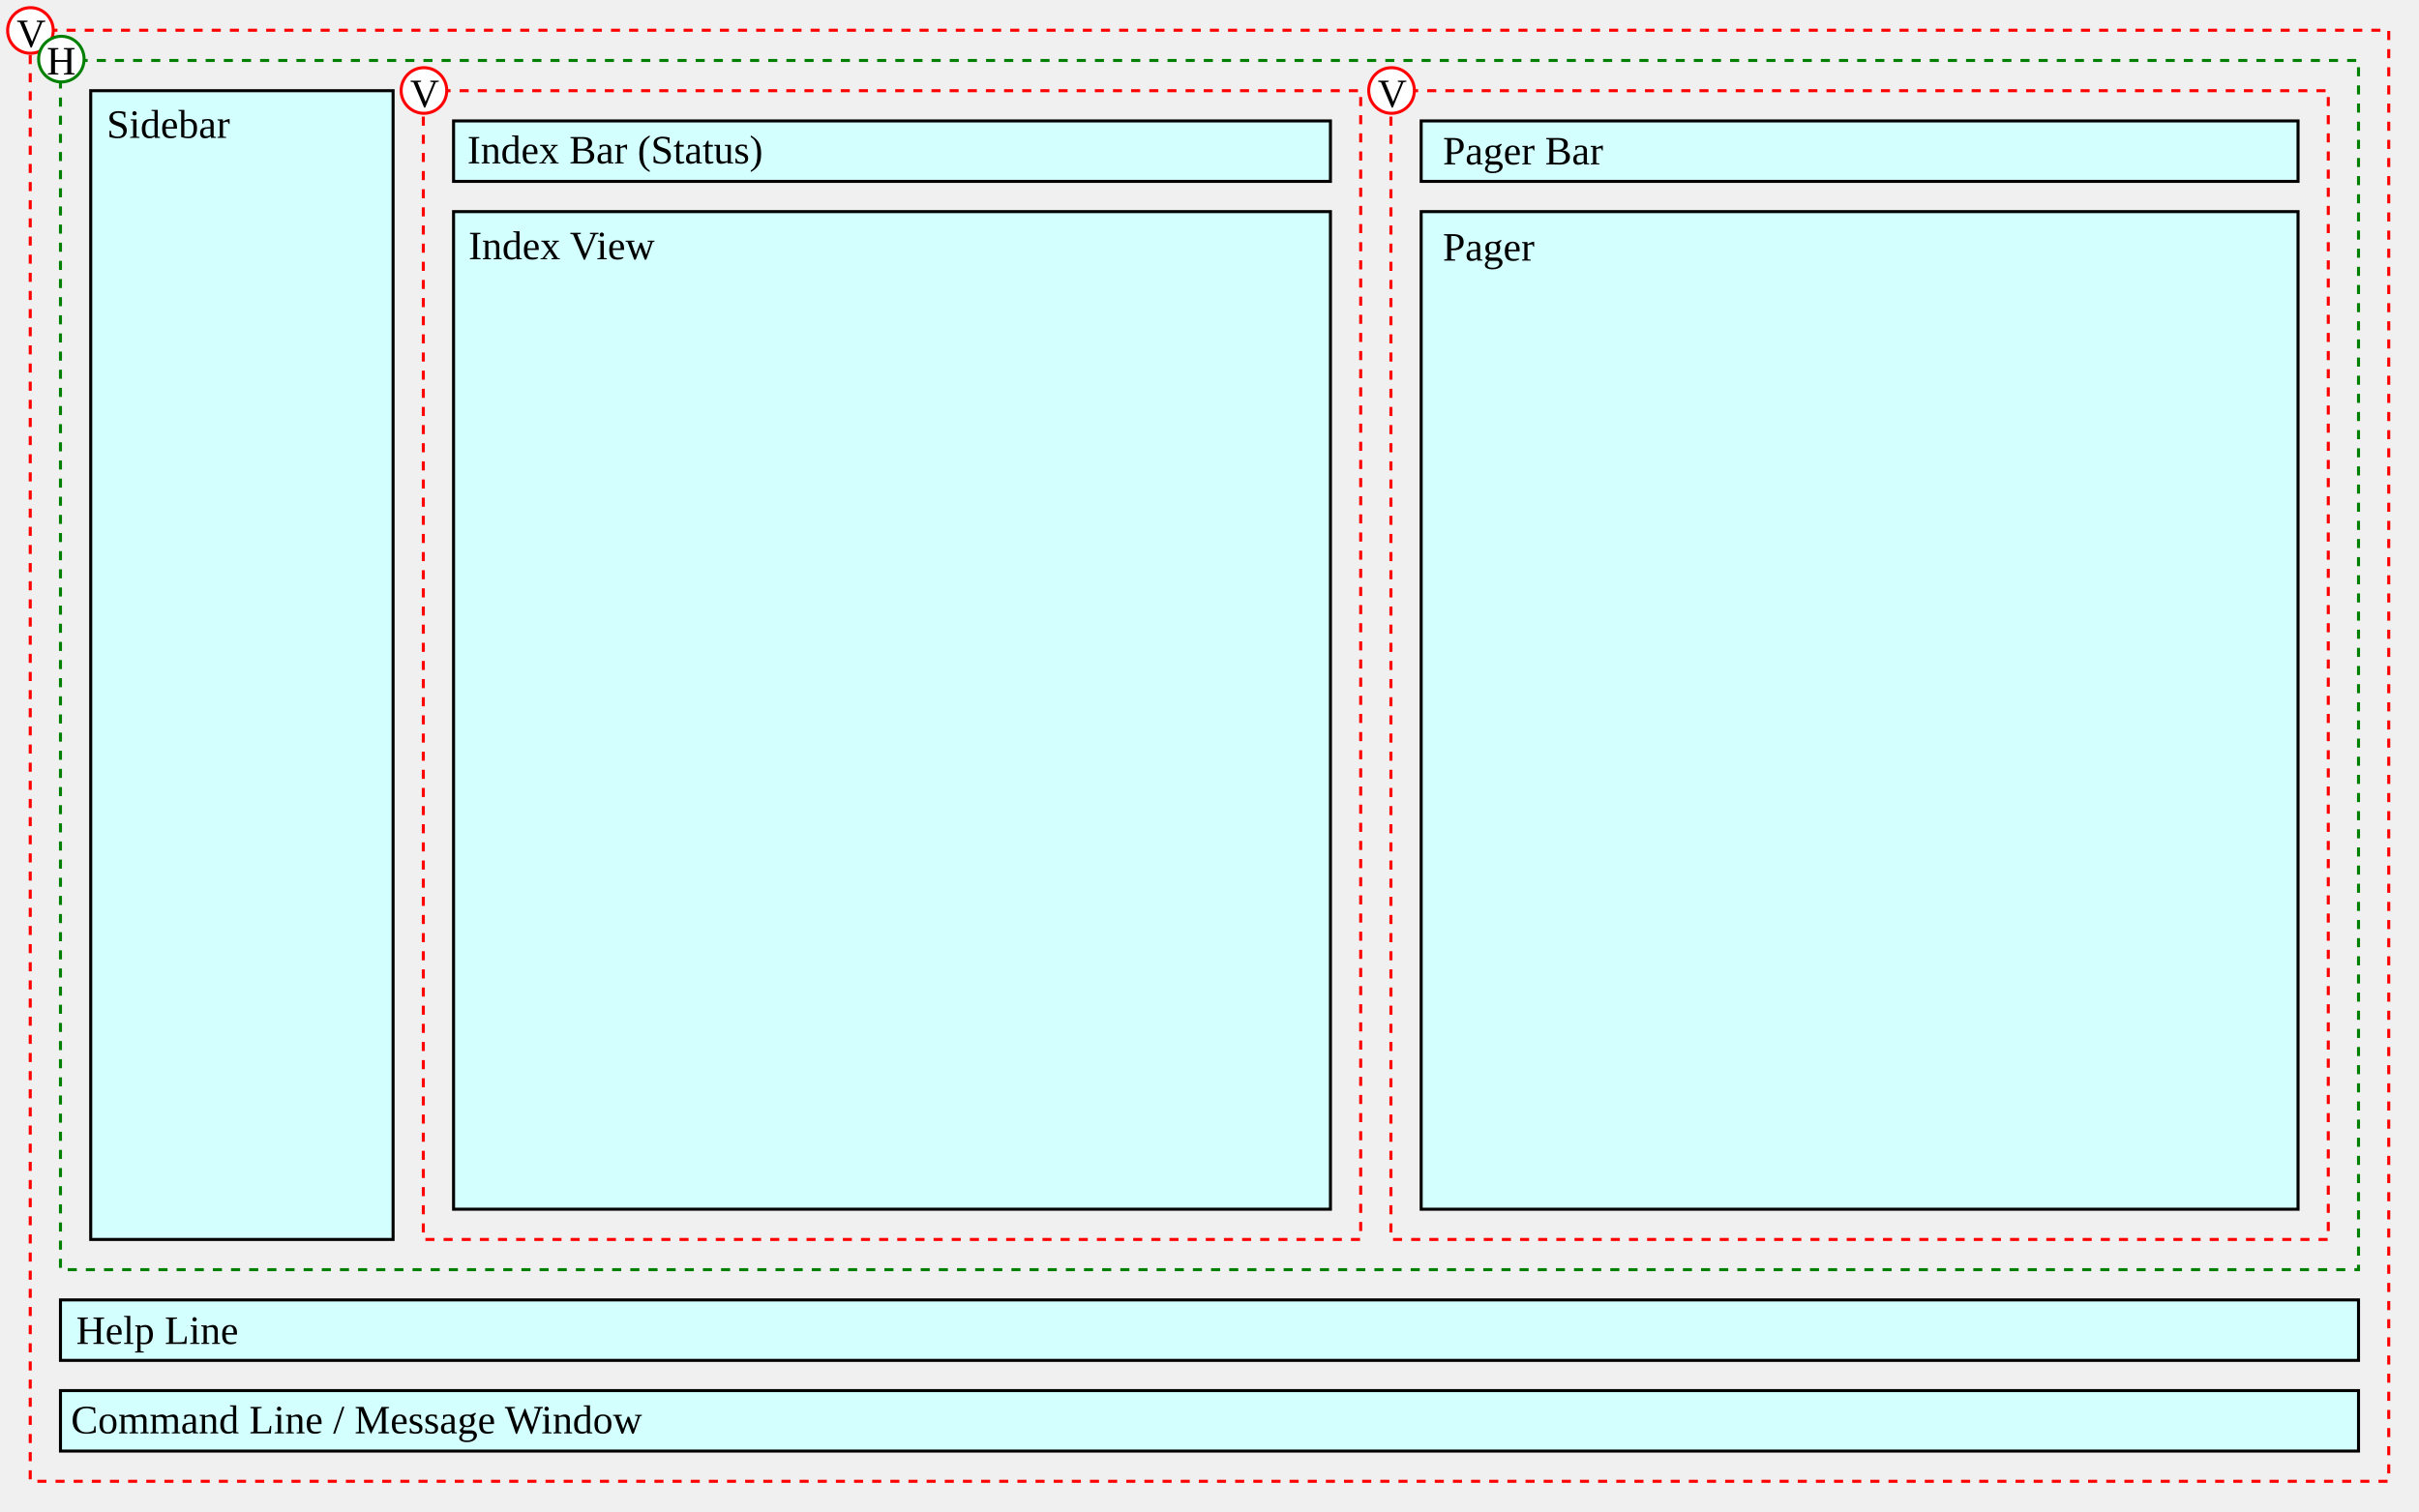
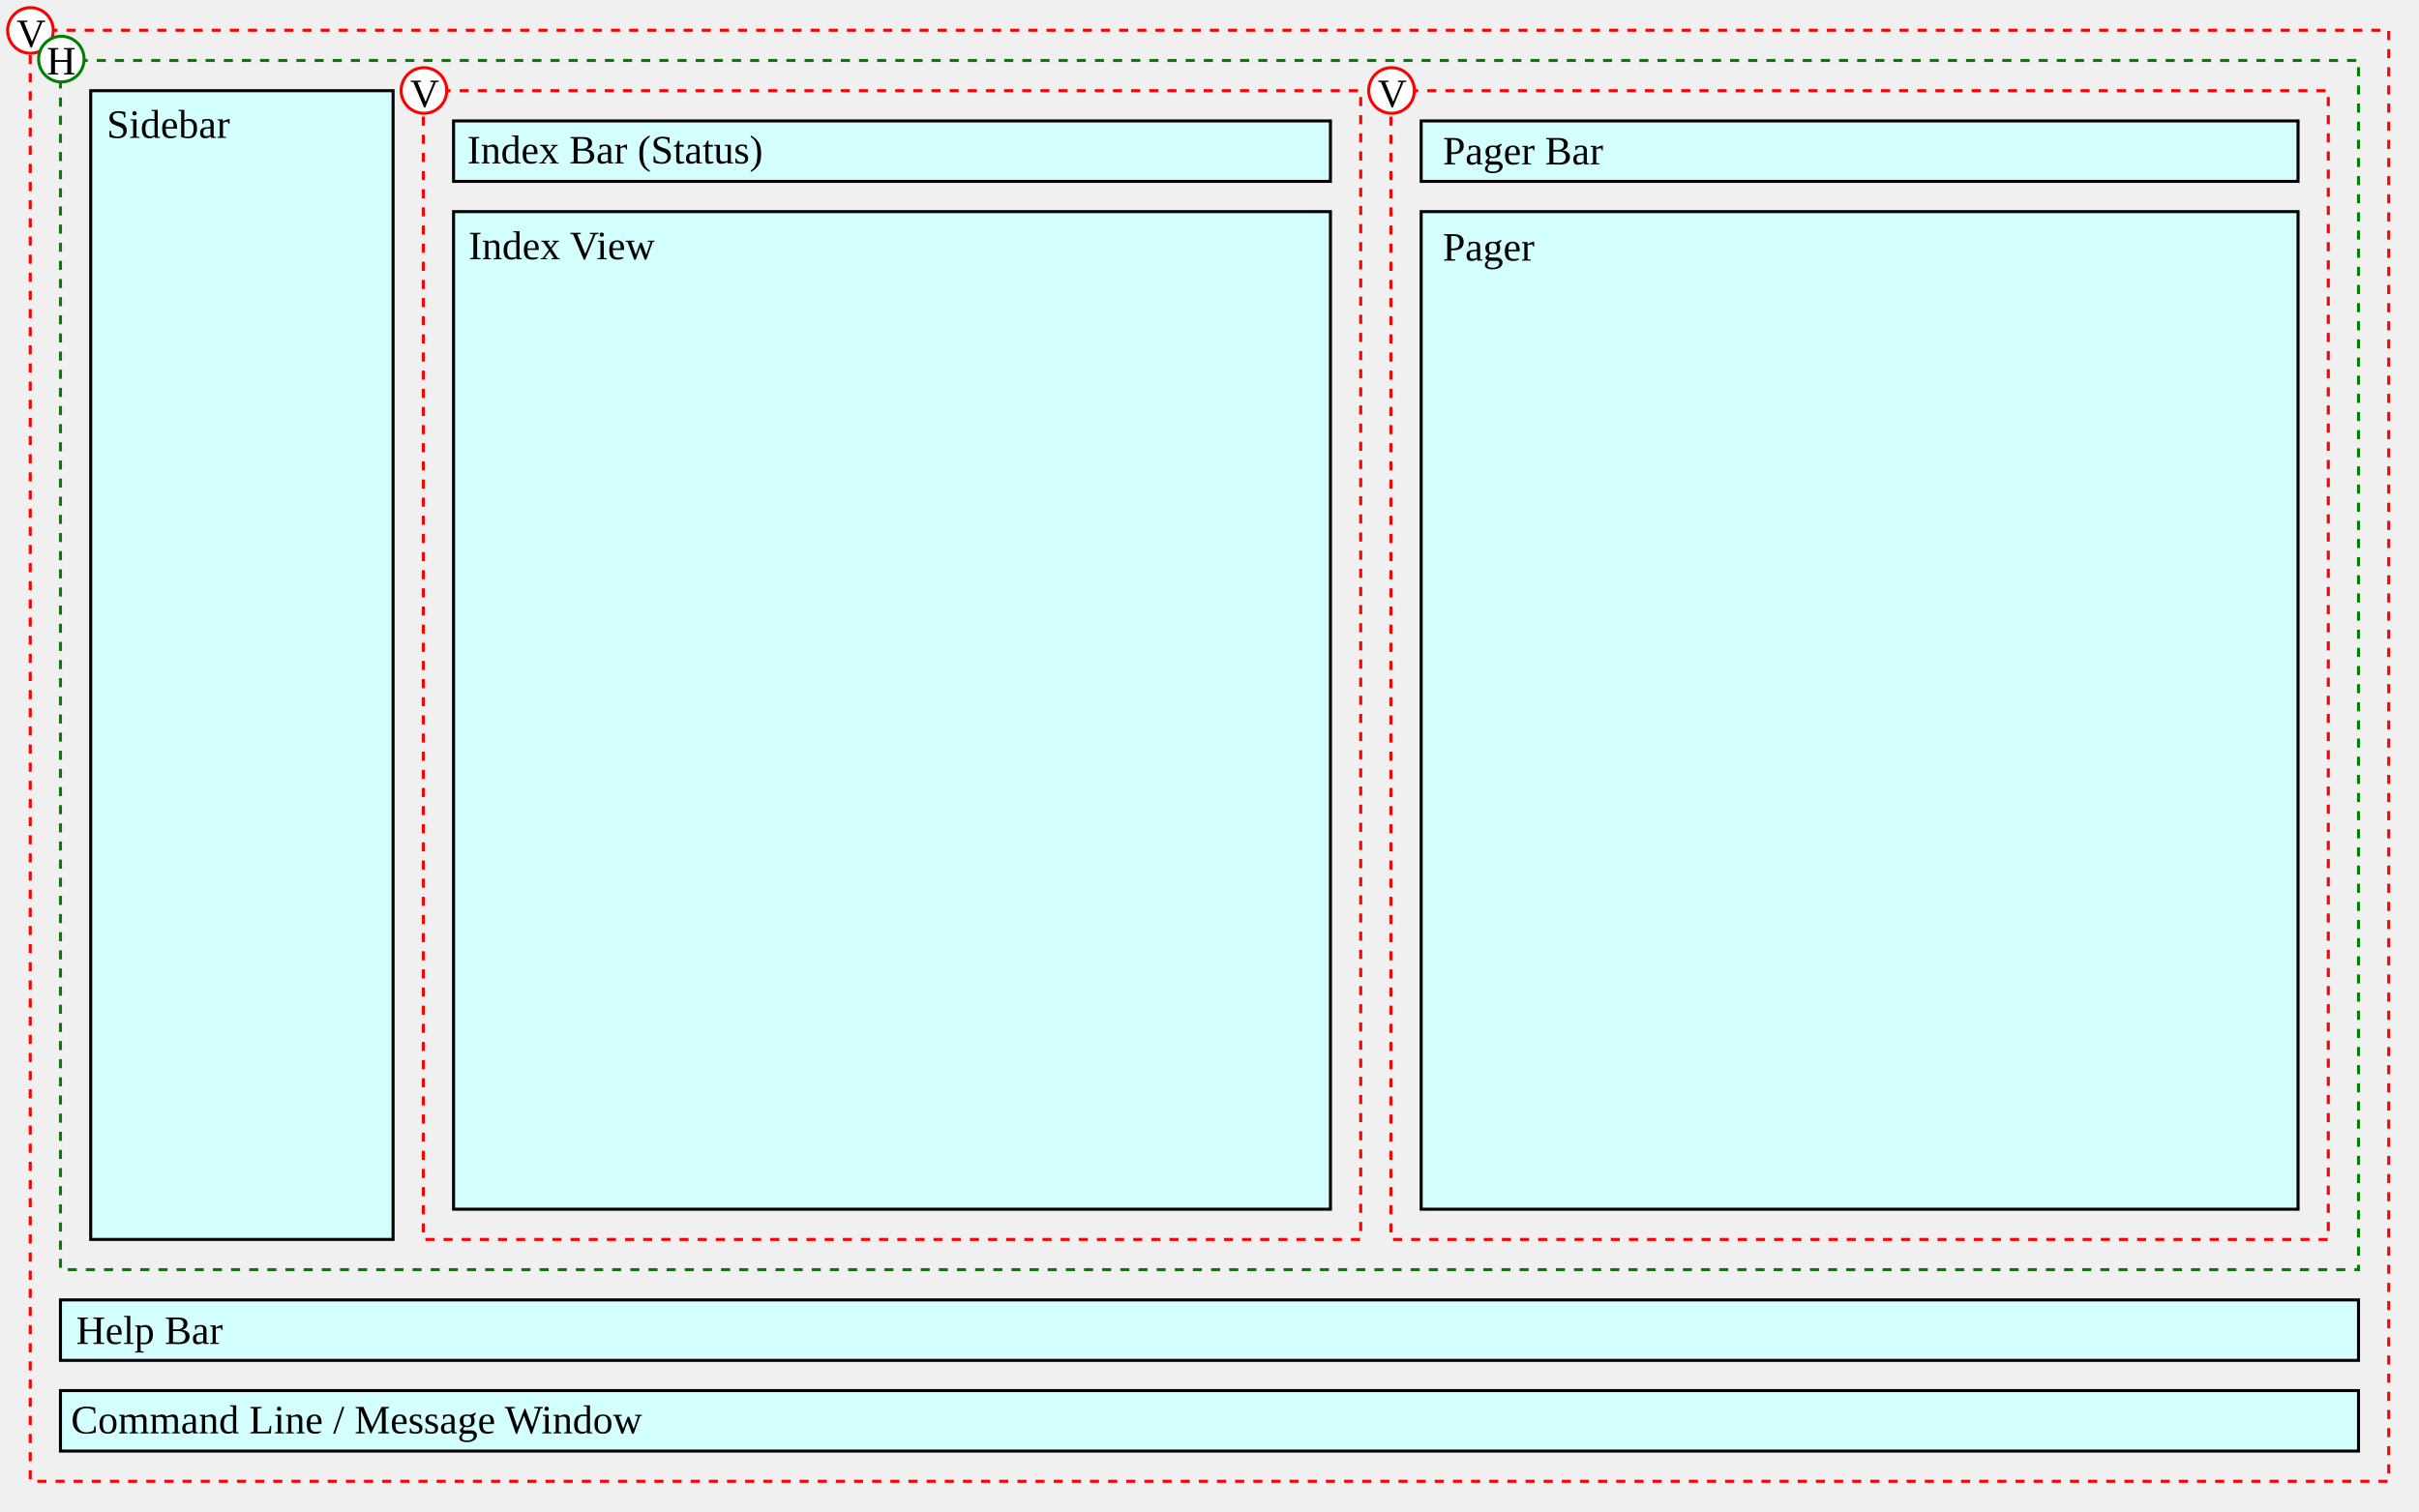
<svg xmlns="http://www.w3.org/2000/svg" width="800" height="500" viewBox="0 0 211.667 132.292" version="1.1" id="svg8">
  <defs id="defs2" />
  <g id="layer1" transform="translate(12.81663,-77.77703)">
    <rect style="fill:none;fill-opacity:1;stroke:#ff0000;stroke-width:0.265;stroke-miterlimit:4;stroke-dasharray:0.794,0.794;stroke-opacity:1;stroke-dashoffset:0" id="rect961" width="206.375" height="127" x="-10.171" y="80.423" />
    <rect style="fill:none;fill-opacity:1;stroke:#008000;stroke-width:0.265;stroke-miterlimit:4;stroke-dasharray:0.794, 0.794;stroke-dashoffset:0;stroke-opacity:1" id="rect961-3" width="201.083" height="105.833" x="-7.525" y="83.069" />
    <rect style="fill:#d3ffff;fill-opacity:1;stroke:#000000;stroke-width:0.265;stroke-miterlimit:4;stroke-dasharray:none;stroke-opacity:1" id="rect4541-7" width="201.083" height="5.292" x="-7.525" y="199.485" />
    <g id="g3777" transform="translate(29.10417,84.66666)">
      <g id="g3810" transform="translate(-29.10417,23.81251)">
        <rect style="fill:#d3ffff;fill-opacity:1;stroke:#000000;stroke-width:0.265;stroke-miterlimit:4;stroke-dasharray:none;stroke-opacity:1" id="rect4541" width="201.083" height="5.292" x="-7.525" y="83.069" />
        <text xml:space="preserve" style="font-size:3.528px;line-height:1.25;fill:#000000;fill-opacity:1;stroke:none;stroke-width:0.265;stroke-miterlimit:4;stroke-dasharray:none;stroke-opacity:1" x="-6.158" y="86.922" id="text1732">
-           <tspan id="tspan1730" x="-6.158" y="86.922" style="stroke-width:0.265">Help Line</tspan>
+           <tspan id="tspan1730" x="-6.158" y="86.922" style="stroke-width:0.265">Help Bar</tspan>
        </text>
      </g>
    </g>
    <rect style="fill:#d3ffff;fill-opacity:1;stroke:#000000;stroke-width:0.265;stroke-miterlimit:4;stroke-dasharray:none;stroke-opacity:1" id="rect4541-7-5" width="26.458" height="100.542" x="-4.879" y="85.715" />
    <g id="g3786" transform="translate(-1.4755861e-7,-7.937501)">
      <text id="text1736" y="97.785" x="-3.472" style="font-size:3.528px;line-height:1.25;fill:#000000;fill-opacity:1;stroke:none;stroke-width:0.265;stroke-miterlimit:4;stroke-dasharray:none;stroke-opacity:1" xml:space="preserve">
        <tspan style="stroke-width:0.265" y="97.785" x="-3.472" id="tspan1734">Sidebar</tspan>
      </text>
    </g>
    <rect style="fill:#d3ffff;fill-opacity:1;stroke:#000000;stroke-width:0.265;stroke-miterlimit:4;stroke-dasharray:none;stroke-opacity:1" id="rect4541-5" width="76.729" height="87.312" x="26.871" y="96.298" />
    <text xml:space="preserve" style="font-size:3.528px;line-height:1.25;fill:#000000;fill-opacity:1;stroke:none;stroke-width:0.265;stroke-miterlimit:4;stroke-dasharray:none;stroke-opacity:1" x="28.182" y="100.47" id="text1740">
      <tspan id="tspan1738" x="28.182" y="100.47" style="stroke-width:0.265">Index View</tspan>
    </text>
    <rect style="fill:#d3ffff;fill-opacity:1;stroke:#000000;stroke-width:0.265;stroke-miterlimit:4;stroke-dasharray:none;stroke-opacity:1" id="rect4541-5-6" width="76.729" height="87.313" x="111.538" y="96.298" />
    <text xml:space="preserve" style="font-size:3.528px;line-height:1.25;fill:#000000;fill-opacity:1;stroke:none;stroke-width:0.265;stroke-miterlimit:4;stroke-dasharray:none;stroke-opacity:1" x="113.425" y="100.584" id="text1744">
      <tspan id="tspan1742" x="113.425" y="100.584" style="stroke-width:0.265">Pager</tspan>
    </text>
    <rect style="fill:#d3ffff;fill-opacity:1;stroke:#000000;stroke-width:0.265;stroke-miterlimit:4;stroke-dasharray:none;stroke-opacity:1" id="rect4541-6" width="76.729" height="5.292" x="111.538" y="88.36" />
    <text xml:space="preserve" style="font-size:3.532px;line-height:1.25;fill:#000000;fill-opacity:1;stroke:none;stroke-width:0.265;stroke-miterlimit:4;stroke-dasharray:none;stroke-opacity:1" x="113.303" y="92.268" id="text1748" transform="scale(1.001113,0.998888)">
      <tspan id="tspan1746" x="113.303" y="92.268" style="stroke-width:0.265">Pager Bar</tspan>
    </text>
    <text xml:space="preserve" style="font-size:3.528px;line-height:1.25;fill:#000000;fill-opacity:1;stroke:none;stroke-width:0.265;stroke-miterlimit:4;stroke-dasharray:none;stroke-opacity:1" x="-6.602" y="203.23" id="text1752">
      <tspan id="tspan1750" x="-6.602" y="203.23" style="stroke-width:0.265">Command Line / Message Window</tspan>
    </text>
    <g id="g1885" transform="translate(-17.98769,8.470601)">
      <ellipse ry="1.996" rx="1.996" cy="71.973" cx="7.835" id="path1754-0-8" style="fill:#ffffff;fill-opacity:1;stroke:#ff0000;stroke-width:0.265;stroke-miterlimit:4;stroke-dasharray:none;stroke-dashoffset:0;stroke-opacity:1" />
      <text id="text1692-2-1-9-7" y="73.426" x="6.617" style="font-size:3.528px;line-height:1.25;fill:#000000;fill-opacity:1;stroke:none;stroke-width:0.265;stroke-miterlimit:4;stroke-dasharray:none;stroke-opacity:1" xml:space="preserve">
        <tspan style="fill:#000000;fill-opacity:1;stroke:none;stroke-width:0.265;stroke-miterlimit:4;stroke-dasharray:none;stroke-opacity:1" y="73.426" x="6.617" id="tspan1690-9-2-3-9">V</tspan>
      </text>
    </g>
    <g id="g1917" transform="translate(-20.57792,10.99215)">
      <ellipse ry="1.997" rx="1.99" cy="71.959" cx="13.13" id="path1754-02" style="fill:#ffffff;fill-opacity:1;stroke:#008000;stroke-width:0.265;stroke-miterlimit:4;stroke-dasharray:none;stroke-dashoffset:0;stroke-opacity:1" />
      <text id="text1692-2-1-3" y="73.305" x="11.841" style="font-size:3.528px;line-height:1.25;fill:#000000;fill-opacity:1;stroke:none;stroke-width:0.265;stroke-miterlimit:4;stroke-dasharray:none;stroke-opacity:1" xml:space="preserve">
        <tspan style="fill:#000000;fill-opacity:1;stroke:none;stroke-width:0.265;stroke-miterlimit:4;stroke-dasharray:none;stroke-opacity:1" y="73.305" x="11.841" id="tspan1690-9-2-7">H</tspan>
      </text>
    </g>
    <rect style="fill:#d3ffff;fill-opacity:1;stroke:#000000;stroke-width:0.265;stroke-miterlimit:4;stroke-dasharray:none;stroke-opacity:1" id="rect4541-6-3" width="76.729" height="5.292" x="26.871" y="88.36" />
    <text xml:space="preserve" style="font-size:3.528px;line-height:1.25;fill:#000000;fill-opacity:1;stroke:none;stroke-width:0.265;stroke-miterlimit:4;stroke-dasharray:none;stroke-opacity:1" x="28.073" y="92.081" id="text1744-6">
      <tspan id="tspan1742-7" x="28.073" y="92.081" style="stroke-width:0.265">Index Bar (Status)</tspan>
    </text>
    <rect style="fill:none;fill-opacity:1;stroke:#ff0000;stroke-width:0.265;stroke-miterlimit:4;stroke-dasharray:0.794, 0.794;stroke-dashoffset:0;stroke-opacity:1" id="rect961-3-3-3" width="82.021" height="100.542" x="24.225" y="85.715" />
    <g id="g1885-5-6" transform="translate(16.44467,13.72419)">
      <ellipse ry="1.996" rx="1.996" cy="71.973" cx="7.835" id="path1754-0-8-9-2" style="fill:#ffffff;fill-opacity:1;stroke:#ff0000;stroke-width:0.265;stroke-miterlimit:4;stroke-dasharray:none;stroke-dashoffset:0;stroke-opacity:1" />
      <text id="text1692-2-1-9-7-2-9" y="73.426" x="6.617" style="font-size:3.528px;line-height:1.25;fill:#000000;fill-opacity:1;stroke:none;stroke-width:0.265;stroke-miterlimit:4;stroke-dasharray:none;stroke-opacity:1" xml:space="preserve">
        <tspan style="fill:#000000;fill-opacity:1;stroke:none;stroke-width:0.265;stroke-miterlimit:4;stroke-dasharray:none;stroke-opacity:1" y="73.426" x="6.617" id="tspan1690-9-2-3-9-2-1">V</tspan>
      </text>
    </g>
    <rect style="fill:none;fill-opacity:1;stroke:#ff0000;stroke-width:0.265;stroke-miterlimit:4;stroke-dasharray:0.794, 0.794;stroke-dashoffset:0;stroke-opacity:1" id="rect961-3-3-3-7" width="82.021" height="100.542" x="108.892" y="85.715" />
    <g id="g1885-5-6-5" transform="translate(101.1113,13.72419)">
      <ellipse ry="1.996" rx="1.996" cy="71.973" cx="7.835" id="path1754-0-8-9-2-9" style="fill:#ffffff;fill-opacity:1;stroke:#ff0000;stroke-width:0.265;stroke-miterlimit:4;stroke-dasharray:none;stroke-dashoffset:0;stroke-opacity:1" />
      <text id="text1692-2-1-9-7-2-9-2" y="73.426" x="6.617" style="font-size:3.528px;line-height:1.25;fill:#000000;fill-opacity:1;stroke:none;stroke-width:0.265;stroke-miterlimit:4;stroke-dasharray:none;stroke-opacity:1" xml:space="preserve">
        <tspan style="fill:#000000;fill-opacity:1;stroke:none;stroke-width:0.265;stroke-miterlimit:4;stroke-dasharray:none;stroke-opacity:1" y="73.426" x="6.617" id="tspan1690-9-2-3-9-2-1-2">V</tspan>
      </text>
    </g>
  </g>
</svg>
